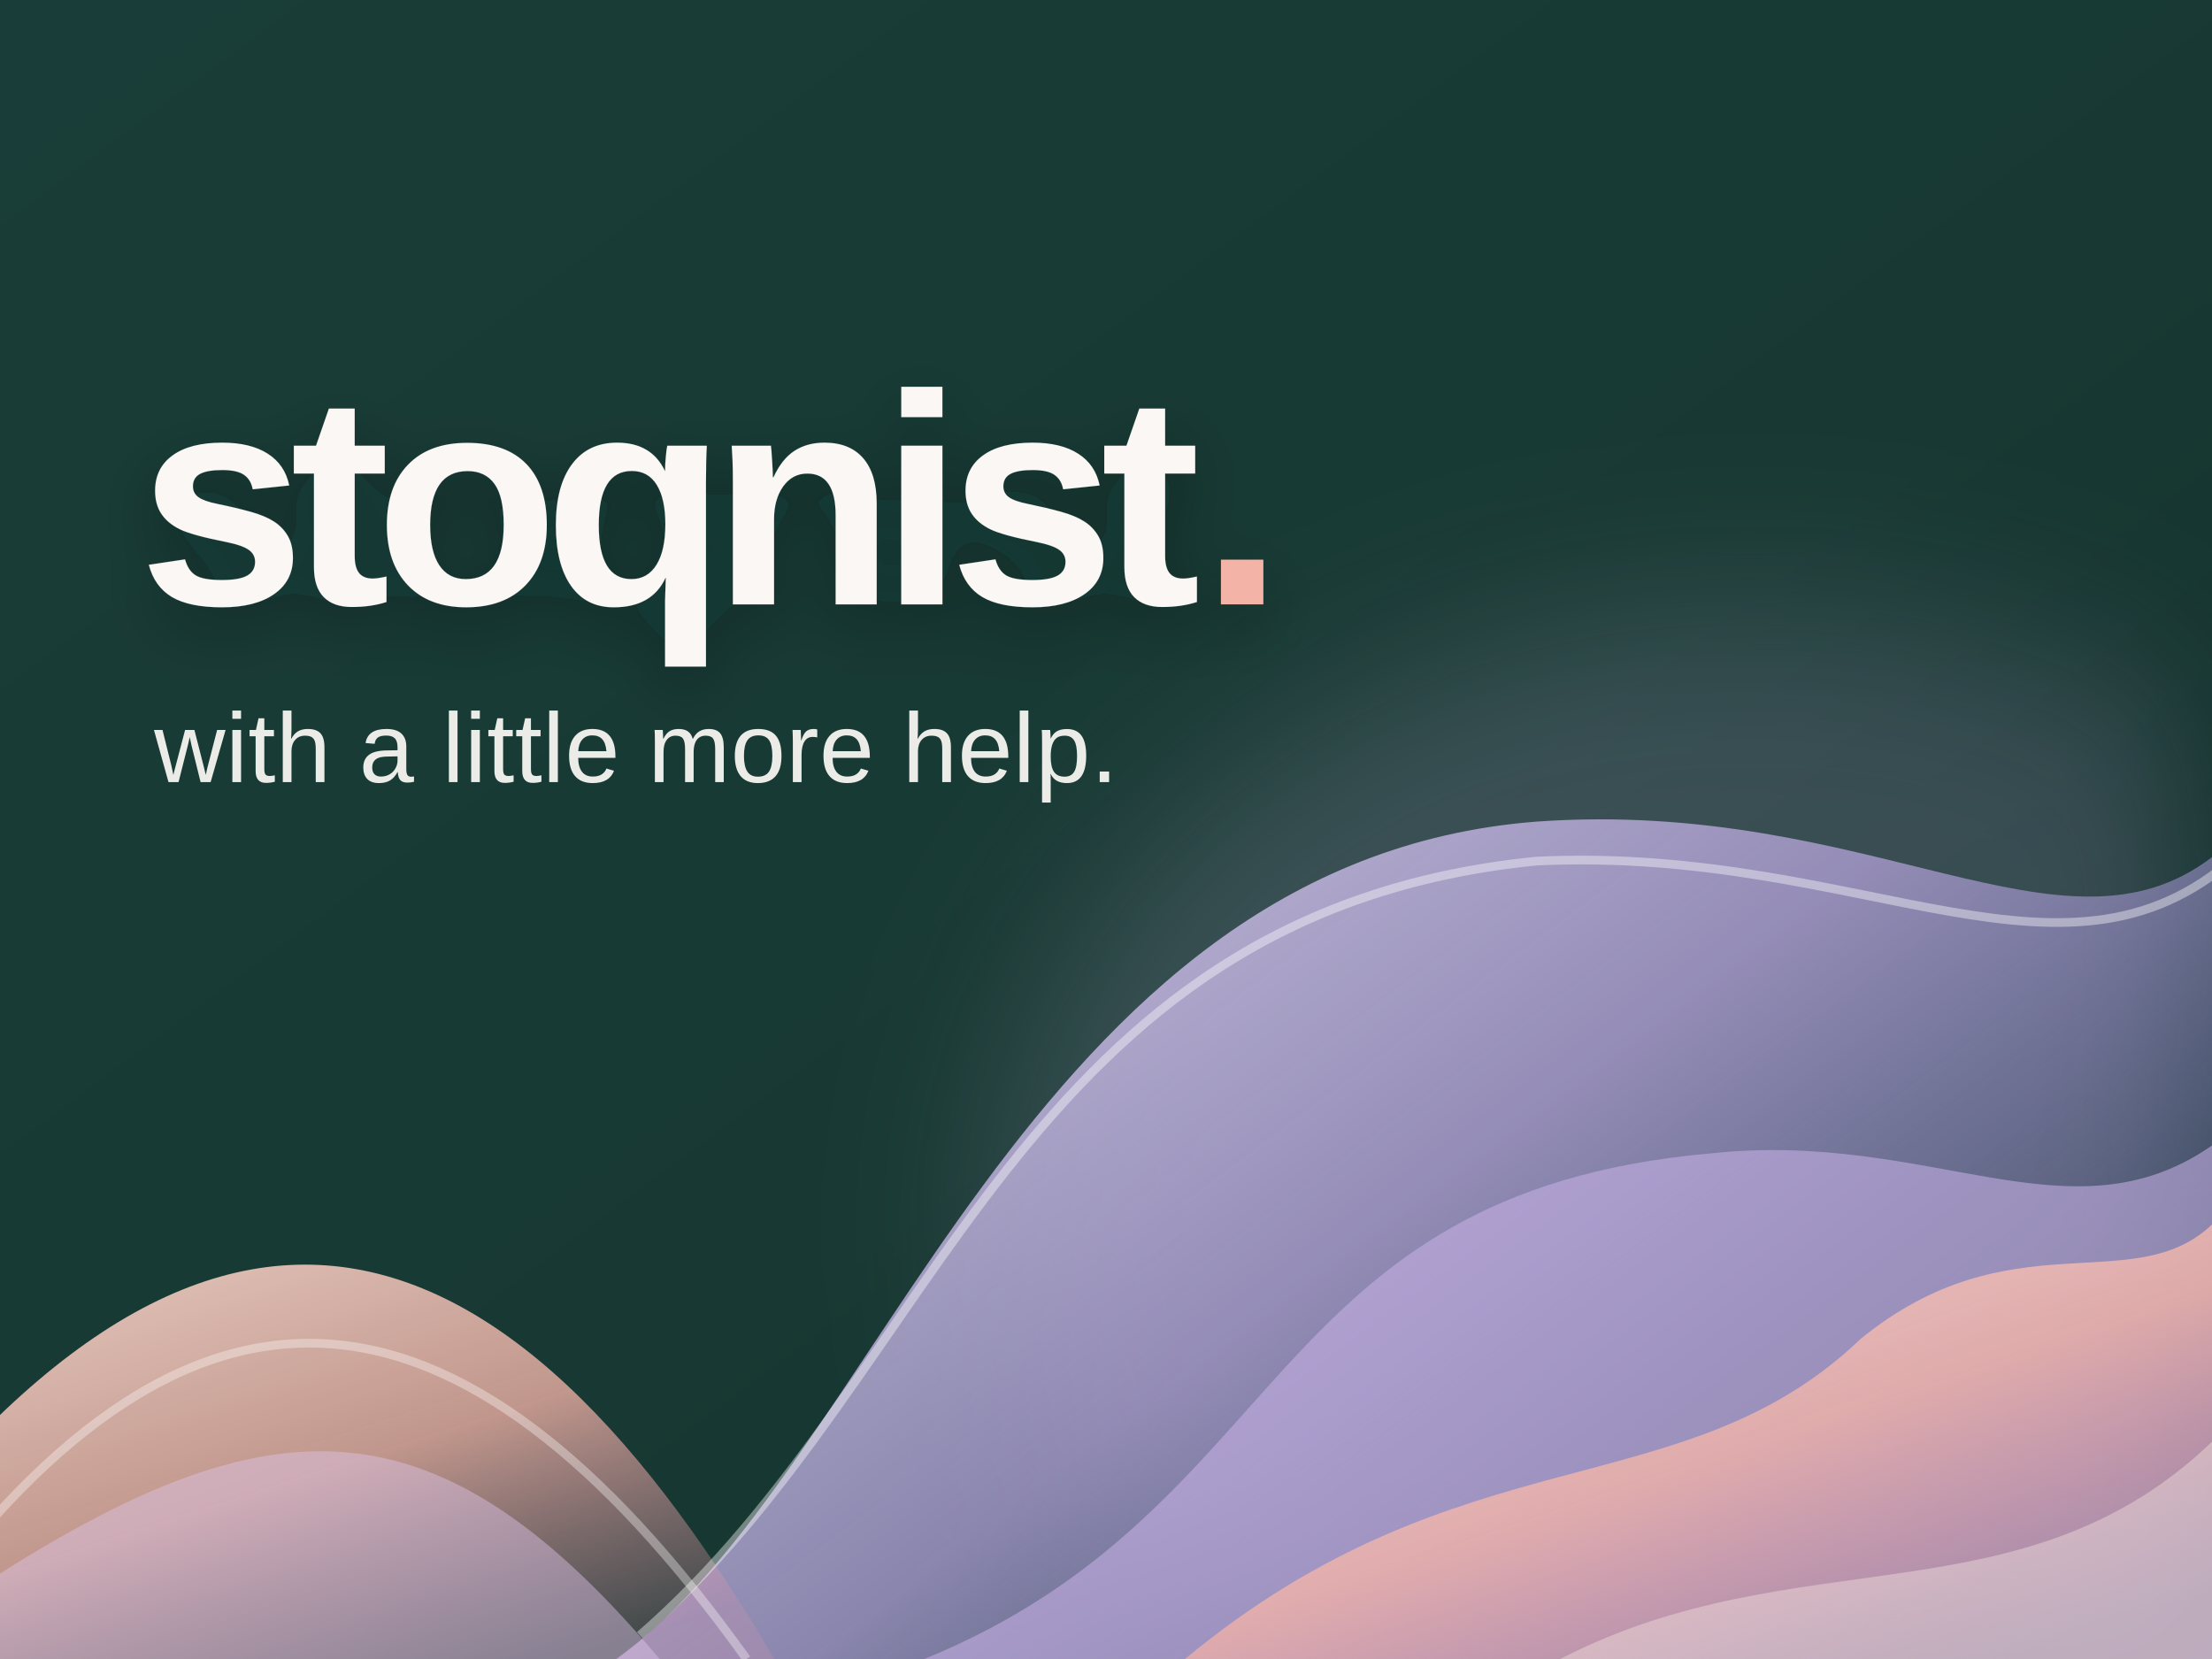
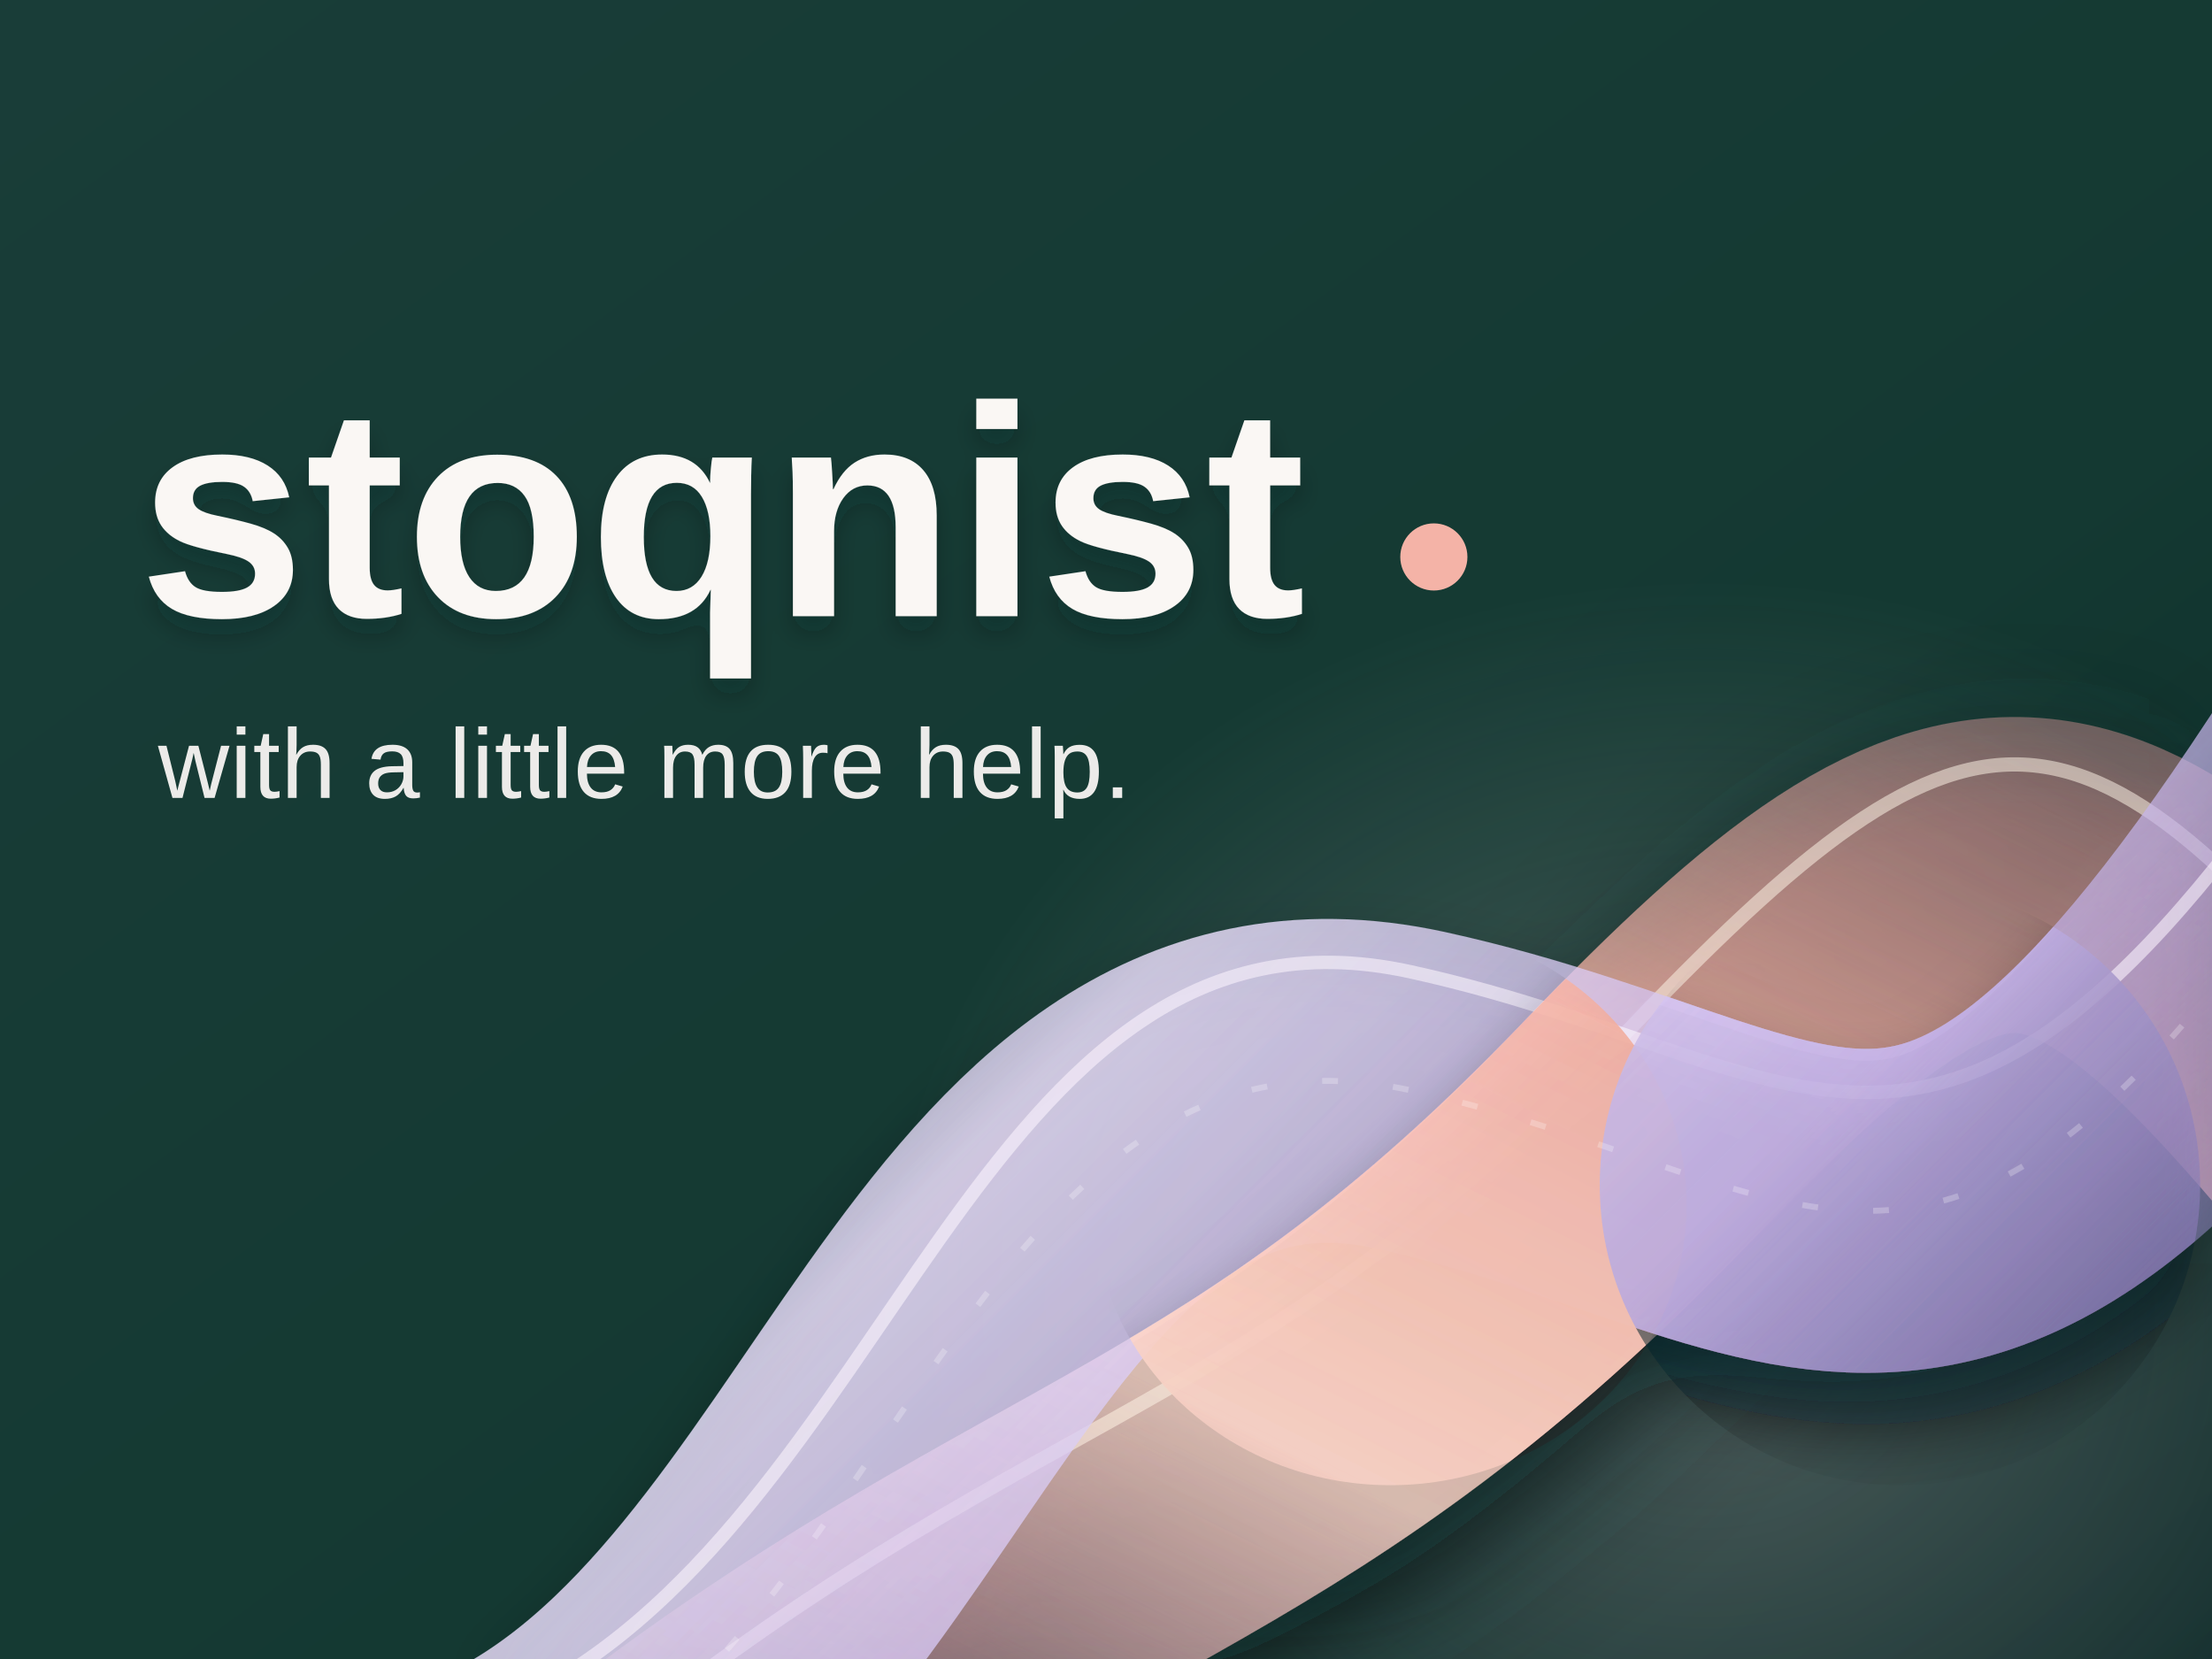
<svg xmlns="http://www.w3.org/2000/svg" viewBox="0 0 560 420" role="img" aria-labelledby="title desc">
  <defs>
    <linearGradient id="ground" x1="0" y1="0" x2="1" y2="1">
      <stop stop-color="#193d38" />
-       <stop offset=".56" stop-color="#183933" />
-       <stop offset="1" stop-color="#102b29" />
+       <stop offset=".62" stop-color="#143932" />
+       <stop offset="1" stop-color="#092725" />
    </linearGradient>
-     <linearGradient id="lav" x1="0" y1="0" x2="1" y2=".7">
-       <stop stop-color="#e1d9f2" stop-opacity=".94" />
-       <stop offset=".55" stop-color="#b6a4dc" stop-opacity=".73" />
-       <stop offset="1" stop-color="#8c83ce" stop-opacity=".15" />
+     <linearGradient id="lavender" x1="0" y1="0" x2="1" y2=".6">
+       <stop stop-color="#b4a6dd" stop-opacity=".36" />
+       <stop offset=".36" stop-color="#eee2ff" stop-opacity=".94" />
+       <stop offset=".67" stop-color="#c9b7ec" stop-opacity=".83" />
+       <stop offset="1" stop-color="#786ab5" stop-opacity=".36" />
    </linearGradient>
-     <linearGradient id="peach" x1="0" y1="0" x2=".8" y2="1">
-       <stop stop-color="#ffe1d7" stop-opacity=".92" />
-       <stop offset=".58" stop-color="#f4b3a7" stop-opacity=".77" />
-       <stop offset="1" stop-color="#e594ab" stop-opacity=".2" />
+     <linearGradient id="peach" x1="0" y1="1" x2=".95" y2="0">
+       <stop stop-color="#cf84a0" stop-opacity=".4" />
+       <stop offset=".37" stop-color="#ffd8cb" stop-opacity=".92" />
+       <stop offset=".7" stop-color="#ffb9aa" stop-opacity=".87" />
+       <stop offset="1" stop-color="#f5a3a6" stop-opacity=".47" />
    </linearGradient>
-     <linearGradient id="mist" x1="0" y1="0" x2="0" y2="1">
-       <stop stop-color="#ffffff" stop-opacity=".19" />
-       <stop offset="1" stop-color="#ffffff" stop-opacity="0" />
+     <linearGradient id="sheen" x1="0" y1="0" x2="1" y2="1">
+       <stop stop-color="#fff" stop-opacity=".7" />
+       <stop offset=".5" stop-color="#fff" stop-opacity=".15" />
+       <stop offset="1" stop-color="#fff" stop-opacity=".5" />
    </linearGradient>
-     <filter id="glow" x="-30%" y="-70%" width="160%" height="240%">
-       <feGaussianBlur stdDeviation="22" />
+     <radialGradient id="halo">
+       <stop stop-color="#f9dae4" stop-opacity=".27" />
+       <stop offset="1" stop-color="#f9dae4" stop-opacity="0" />
+     </radialGradient>
+     <filter id="blur" x="-40%" y="-40%" width="180%" height="180%">
+       <feGaussianBlur stdDeviation="16" />
    </filter>
-     <filter id="shadow" x="-30%" y="-60%" width="160%" height="220%">
-       <feDropShadow dx="0" dy="6" stdDeviation="8" flood-color="#091e1d" flood-opacity=".3" />
+     <filter id="ribbonShadow" x="-40%" y="-60%" width="180%" height="220%">
+       <feDropShadow dx="1" dy="11" stdDeviation="9" flood-color="#051916" flood-opacity=".62" />
    </filter>
+     <filter id="wordShadow" x="-20%" y="-55%" width="140%" height="200%">
+       <feDropShadow dx="0" dy="4" stdDeviation="3" flood-color="#001c19" flood-opacity=".25" />
+     </filter>
+     <clipPath id="peachFront">
+       <ellipse cx="352" cy="305" rx="75" ry="71" />
+     </clipPath>
+     <clipPath id="lavenderFront">
+       <ellipse cx="481" cy="300" rx="76" ry="76" />
+     </clipPath>
  </defs>
  <rect width="560" height="420" fill="url(#ground)" />
-   <ellipse cx="443" cy="310" rx="190" ry="155" fill="#d9bbef" opacity=".18" filter="url(#glow)" />
-   <path d="M156 420 C222 373 260 218 389 208 C474 202 522 246 560 217 L560 420Z" fill="url(#lav)" />
-   <path d="M234 420 C327 382 320 302 433 292 C489 286 524 315 560 290 L560 420Z" fill="#c6afe5" opacity=".58" />
-   <path d="M300 420 C370 362 426 382 471 339 C509 308 540 329 560 310 L560 420Z" fill="url(#peach)" />
-   <path d="M395 420 C455 389 512 411 560 365 L560 420Z" fill="#fff2e7" opacity=".37" />
-   <path d="M-50 420 C44 279 123 295 196 420Z" fill="url(#peach)" />
-   <path d="M-32 420 C58 356 103 344 167 420Z" fill="#dfc5ed" opacity=".44" />
-   <path d="M162 414 C238 348 258 231 389 218 C473 214 524 257 568 215" fill="none" stroke="#fff" stroke-width="2.2" stroke-opacity=".4" />
-   <path d="M-25 414 C47 311 116 318 189 420" fill="none" stroke="#fff" stroke-width="2.2" stroke-opacity=".35" />
-   <g filter="url(#shadow)">
-     <text x="35" y="153" font-family="'Arial Rounded MT Bold','Nunito','Trebuchet MS',Arial,sans-serif" font-size="76" font-weight="800" letter-spacing="-3.8" fill="#FAF7F4">stoqnist<tspan fill="#f4b3a7">.</tspan>
-     </text>
+   <ellipse cx="432" cy="335" rx="210" ry="190" fill="url(#halo)" />
+   <path d="M172 456 C269 383 323 382 414 287 S530 199 622 317" fill="none" stroke="#041e1b" stroke-width="97" opacity=".33" transform="translate(3 12)" filter="url(#blur)" />
+   <g filter="url(#ribbonShadow)">
+     <path d="M172 456 C269 383 323 382 414 287 S530 199 622 317" fill="none" stroke="url(#peach)" stroke-width="80" stroke-linecap="round" opacity=".83" />
+     <path d="M172 456 C269 383 323 382 414 287 S530 199 622 317" fill="none" stroke="#fff4e7" stroke-width="3.6" stroke-opacity=".52" transform="translate(0 -28)" />
+     <path d="M128 462 C226 418 247 252 357 276 S496 367 615 170" fill="none" stroke="url(#lavender)" stroke-width="82" stroke-linecap="round" opacity=".86" />
+     <path d="M128 462 C226 418 247 252 357 276 S496 367 615 170" fill="none" stroke="#fdf7ff" stroke-width="3.4" stroke-opacity=".56" transform="translate(0 -30)" />
  </g>
-   <text x="39" y="198" font-family="'Trebuchet MS',Arial,sans-serif" font-size="25" letter-spacing=".1" fill="#FAF7F4" opacity=".93">with a little more help.</text>
+   <g clip-path="url(#peachFront)" filter="url(#ribbonShadow)">
+     <path d="M172 456 C269 383 323 382 414 287 S530 199 622 317" fill="none" stroke="#331d29" stroke-width="91" opacity=".17" transform="translate(0 8)" />
+     <path d="M172 456 C269 383 323 382 414 287 S530 199 622 317" fill="none" stroke="url(#peach)" stroke-width="80" stroke-linecap="round" opacity=".96" />
+   </g>
+   <g clip-path="url(#lavenderFront)" filter="url(#ribbonShadow)">
+     <path d="M128 462 C226 418 247 252 357 276 S496 367 615 170" fill="none" stroke="#202137" stroke-width="92" opacity=".14" transform="translate(0 8)" />
+     <path d="M128 462 C226 418 247 252 357 276 S496 367 615 170" fill="none" stroke="url(#lavender)" stroke-width="82" stroke-linecap="round" opacity=".96" />
+   </g>
+   <path d="M128 462 C226 418 247 252 357 276 S496 367 615 170" fill="none" stroke="#fff" stroke-width="1.5" stroke-opacity=".24" stroke-dasharray="4 14" />
+   <g filter="url(#wordShadow)">
+     <text x="35" y="156" font-family="'Arial Rounded MT Bold','Trebuchet MS',Arial,sans-serif" font-weight="800" font-size="76" textLength="304" lengthAdjust="spacingAndGlyphs" fill="#FAF7F4">stoqnist</text>
+   </g>
+   <circle cx="363" cy="141" r="8.5" fill="#f4b3a7" />
+   <text x="40" y="202" font-family="'Trebuchet MS',Arial,sans-serif" font-size="25" fill="#FAF7F4" letter-spacing=".2" opacity=".94">with a little more help.</text>
</svg>
